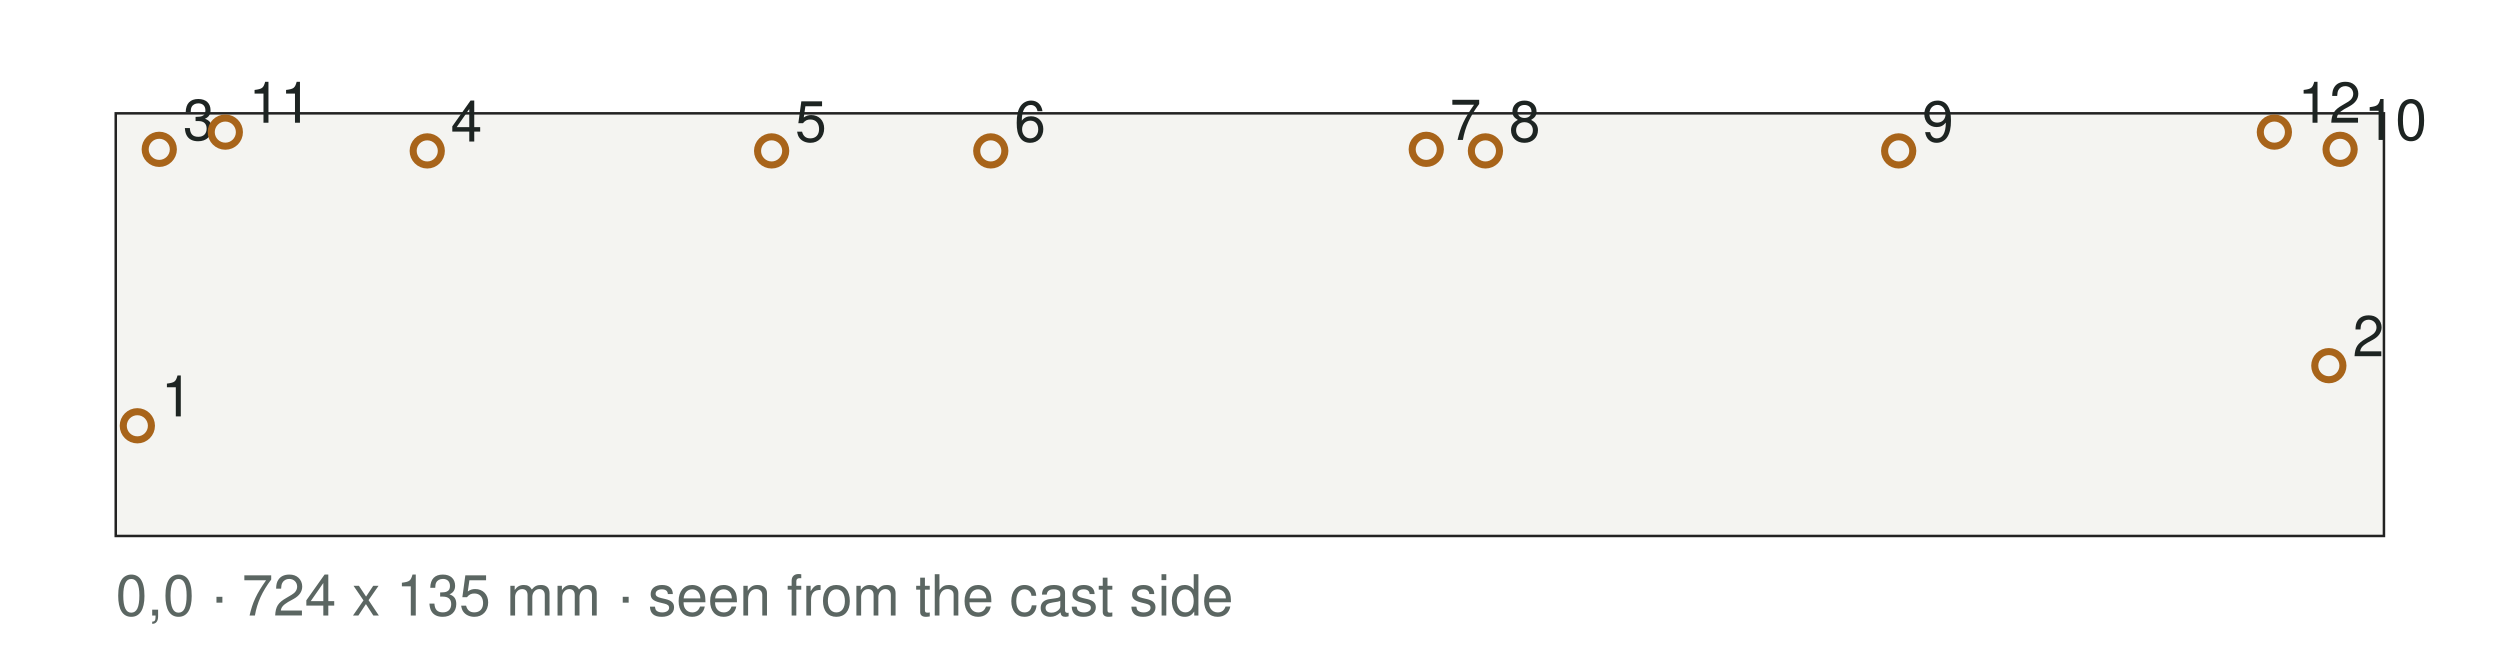
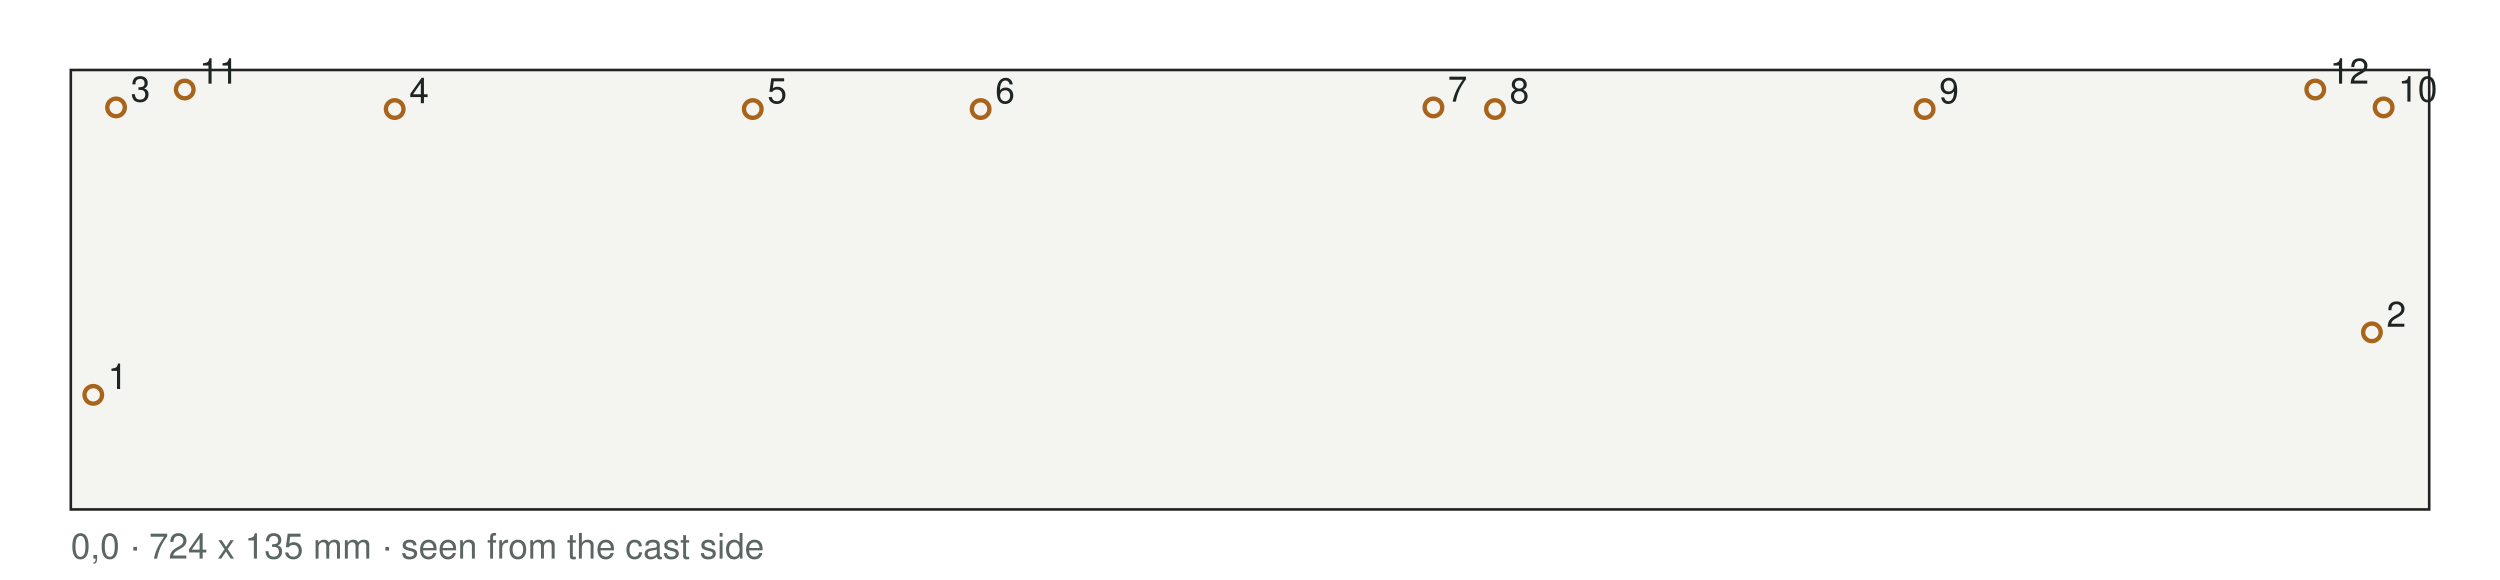
- <svg xmlns="http://www.w3.org/2000/svg" viewBox="-36.2 -36.2 797.0 207.4" width="797mm" height="207mm" font-family="Helvetica, Arial, sans-serif">
+ <svg xmlns="http://www.w3.org/2000/svg" viewBox="-21.5 -21.5 767.5 178.0" width="768mm" height="178mm" font-family="Helvetica, Arial, sans-serif">
  <polygon points="0.0,135.0 724.5,135.0 724.5,0.0 0.0,0.0" fill="#f4f4f1" stroke="#222" stroke-width="0.8" />
-   <circle cx="6.9" cy="99.8" r="4.5" fill="none" stroke="#a8641a" stroke-width="2.26" />
-   <text x="14.5" y="96.8" font-size="18.1" fill="#1d2422">1</text>
-   <circle cx="706.9" cy="80.6" r="4.5" fill="none" stroke="#a8641a" stroke-width="2.26" />
-   <text x="714.5" y="77.6" font-size="18.1" fill="#1d2422">2</text>
-   <circle cx="13.9" cy="11.5" r="4.5" fill="none" stroke="#a8641a" stroke-width="2.26" />
-   <text x="21.5" y="8.5" font-size="18.1" fill="#1d2422">3</text>
-   <circle cx="99.5" cy="12.0" r="4.5" fill="none" stroke="#a8641a" stroke-width="2.26" />
-   <text x="107.0" y="9.0" font-size="18.1" fill="#1d2422">4</text>
-   <circle cx="209.5" cy="12.0" r="4.5" fill="none" stroke="#a8641a" stroke-width="2.26" />
-   <text x="217.0" y="9.0" font-size="18.1" fill="#1d2422">5</text>
-   <circle cx="279.5" cy="12.0" r="4.5" fill="none" stroke="#a8641a" stroke-width="2.26" />
-   <text x="287.0" y="9.0" font-size="18.1" fill="#1d2422">6</text>
-   <circle cx="418.6" cy="11.5" r="4.5" fill="none" stroke="#a8641a" stroke-width="2.26" />
-   <text x="426.1" y="8.5" font-size="18.1" fill="#1d2422">7</text>
-   <circle cx="437.5" cy="12.0" r="4.5" fill="none" stroke="#a8641a" stroke-width="2.26" />
-   <text x="445.0" y="9.0" font-size="18.1" fill="#1d2422">8</text>
-   <circle cx="569.5" cy="12.0" r="4.5" fill="none" stroke="#a8641a" stroke-width="2.26" />
-   <text x="577.0" y="9.0" font-size="18.1" fill="#1d2422">9</text>
-   <circle cx="710.5" cy="11.5" r="4.5" fill="none" stroke="#a8641a" stroke-width="2.26" />
-   <text x="718.1" y="8.5" font-size="18.1" fill="#1d2422">10</text>
-   <circle cx="35.0" cy="6.0" r="4.5" fill="none" stroke="#a8641a" stroke-width="2.26" />
-   <text x="42.5" y="3.0" font-size="18.1" fill="#1d2422">11</text>
-   <circle cx="689.5" cy="6.0" r="4.5" fill="none" stroke="#a8641a" stroke-width="2.26" />
-   <text x="697.0" y="3.0" font-size="18.1" fill="#1d2422">12</text>
-   <text x="0" y="160.4" font-size="18.1" fill="#5b6662">0,0 · 724 x 135 mm · seen from the cast side</text>
+   <circle cx="6.9" cy="99.8" r="2.7" fill="none" stroke="#a8641a" stroke-width="1.34" />
+   <text x="11.4" y="98.0" font-size="10.8" fill="#1d2422">1</text>
+   <circle cx="706.9" cy="80.6" r="2.7" fill="none" stroke="#a8641a" stroke-width="1.34" />
+   <text x="711.4" y="78.9" font-size="10.8" fill="#1d2422">2</text>
+   <circle cx="13.9" cy="11.5" r="2.7" fill="none" stroke="#a8641a" stroke-width="1.34" />
+   <text x="18.4" y="9.7" font-size="10.8" fill="#1d2422">3</text>
+   <circle cx="99.5" cy="12.0" r="2.7" fill="none" stroke="#a8641a" stroke-width="1.34" />
+   <text x="104.0" y="10.2" font-size="10.8" fill="#1d2422">4</text>
+   <circle cx="209.5" cy="12.0" r="2.7" fill="none" stroke="#a8641a" stroke-width="1.34" />
+   <text x="214.0" y="10.2" font-size="10.8" fill="#1d2422">5</text>
+   <circle cx="279.5" cy="12.0" r="2.7" fill="none" stroke="#a8641a" stroke-width="1.34" />
+   <text x="284.0" y="10.2" font-size="10.8" fill="#1d2422">6</text>
+   <circle cx="418.6" cy="11.5" r="2.7" fill="none" stroke="#a8641a" stroke-width="1.34" />
+   <text x="423.0" y="9.7" font-size="10.8" fill="#1d2422">7</text>
+   <circle cx="437.5" cy="12.0" r="2.7" fill="none" stroke="#a8641a" stroke-width="1.34" />
+   <text x="442.0" y="10.2" font-size="10.8" fill="#1d2422">8</text>
+   <circle cx="569.5" cy="12.0" r="2.7" fill="none" stroke="#a8641a" stroke-width="1.34" />
+   <text x="574.0" y="10.2" font-size="10.8" fill="#1d2422">9</text>
+   <circle cx="710.5" cy="11.5" r="2.7" fill="none" stroke="#a8641a" stroke-width="1.34" />
+   <text x="715.0" y="9.7" font-size="10.8" fill="#1d2422">10</text>
+   <circle cx="35.0" cy="6.0" r="2.7" fill="none" stroke="#a8641a" stroke-width="1.34" />
+   <text x="39.5" y="4.2" font-size="10.8" fill="#1d2422">11</text>
+   <circle cx="689.5" cy="6.0" r="2.7" fill="none" stroke="#a8641a" stroke-width="1.34" />
+   <text x="694.0" y="4.2" font-size="10.8" fill="#1d2422">12</text>
+   <text x="0" y="150.1" font-size="10.8" fill="#5b6662">0,0 · 724 x 135 mm · seen from the cast side</text>
</svg>
